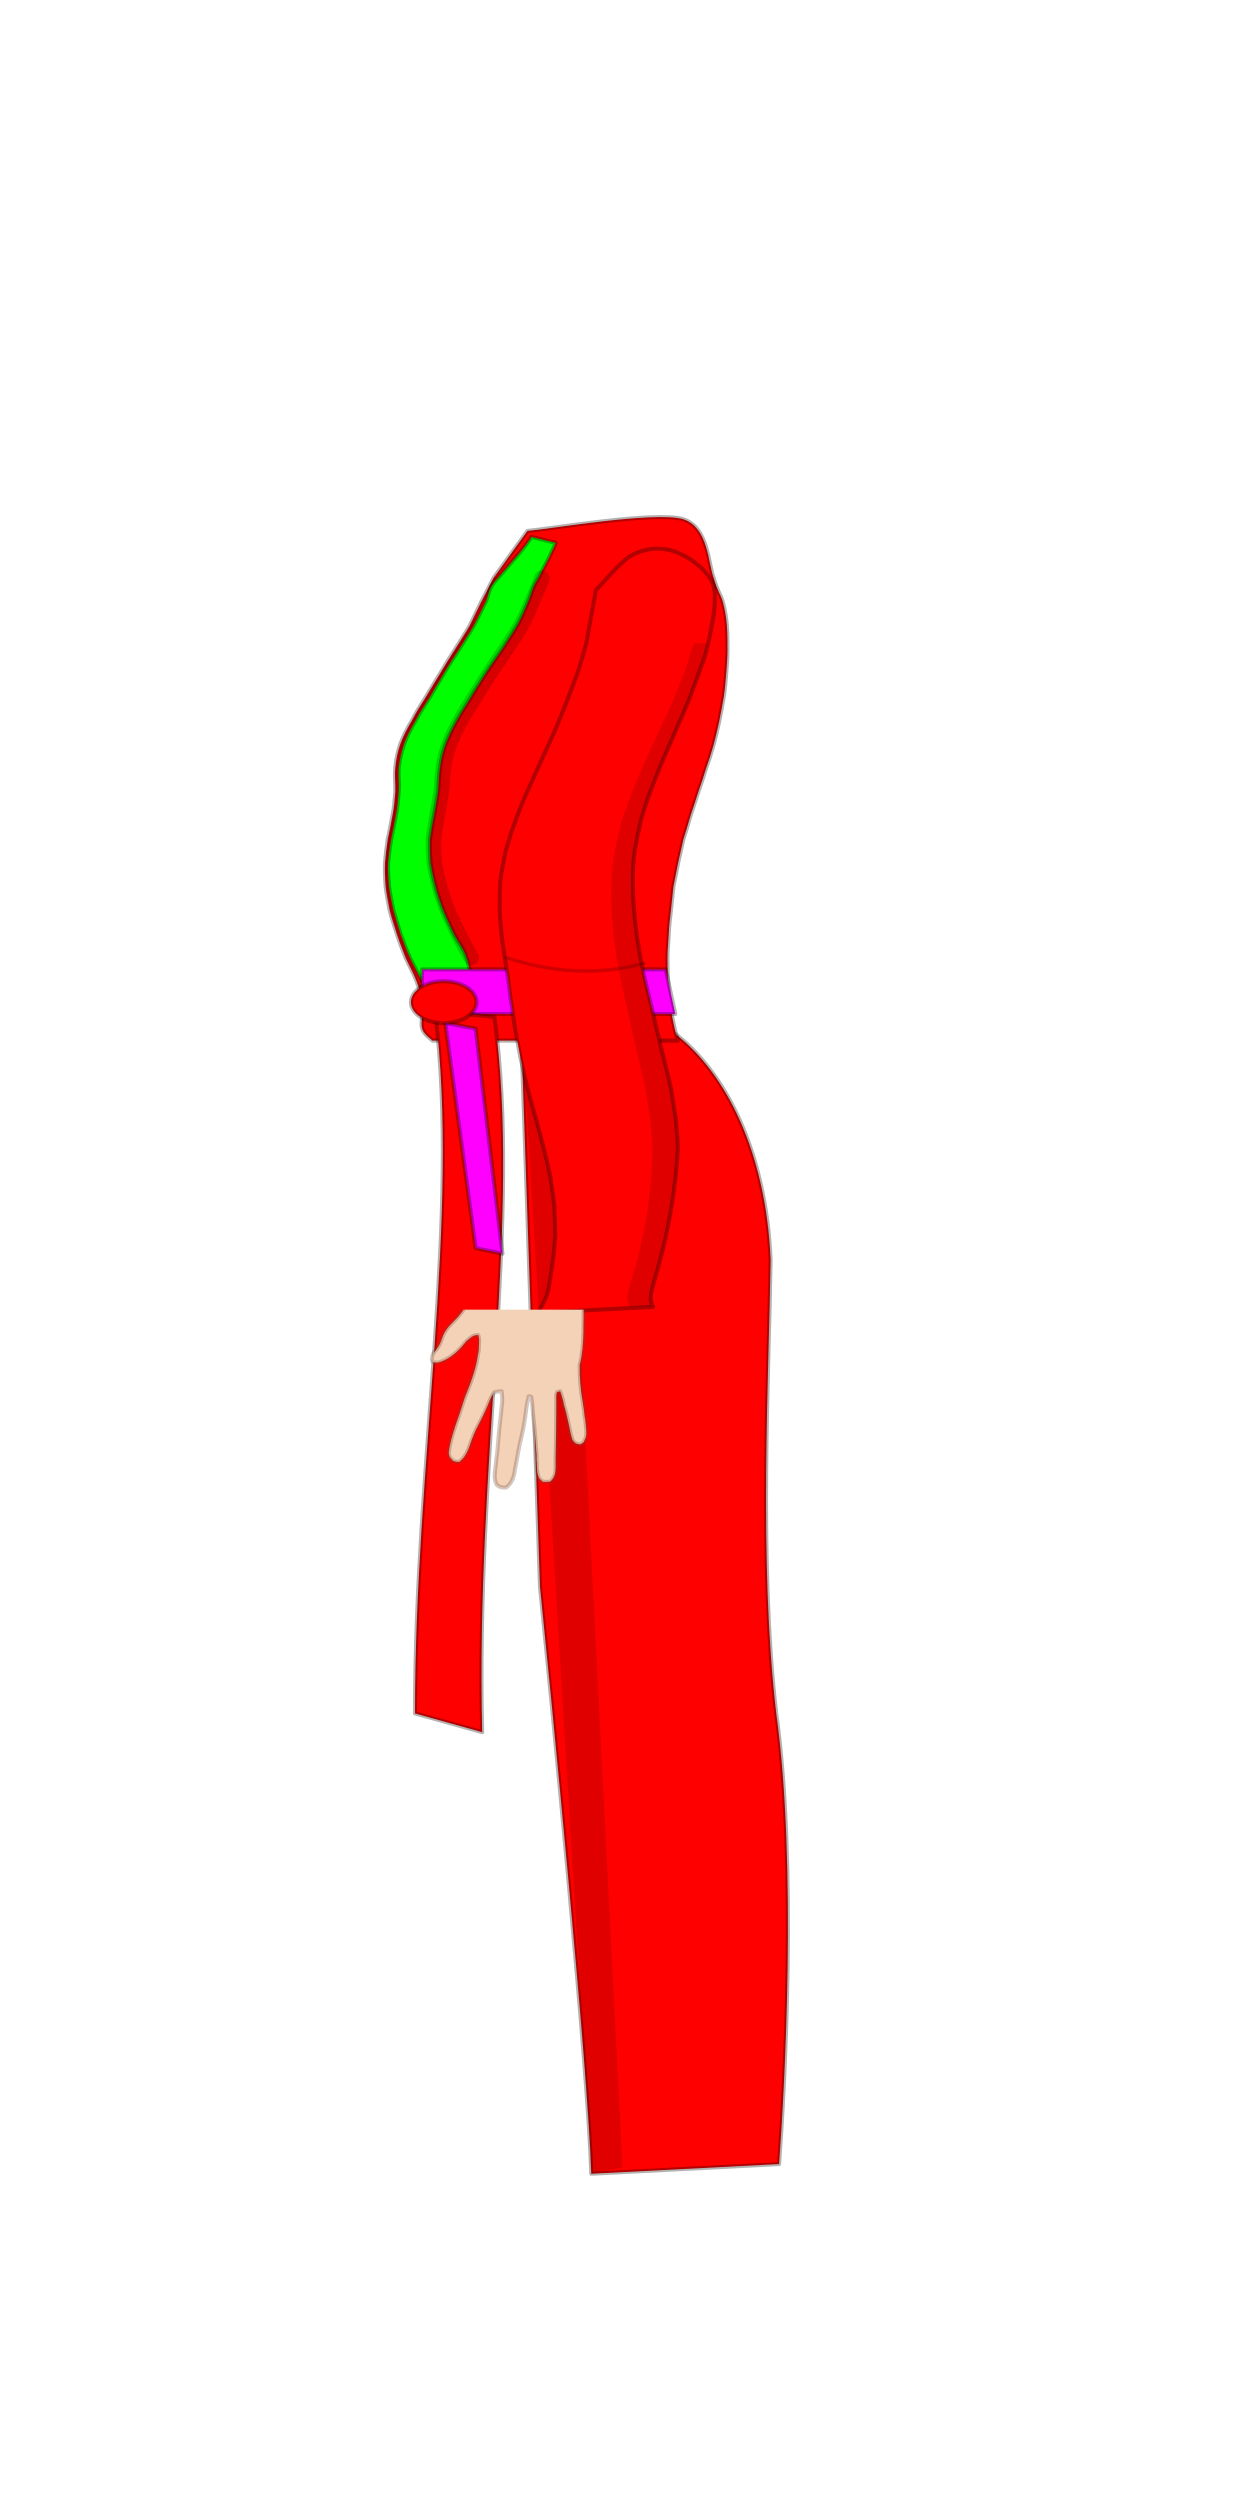
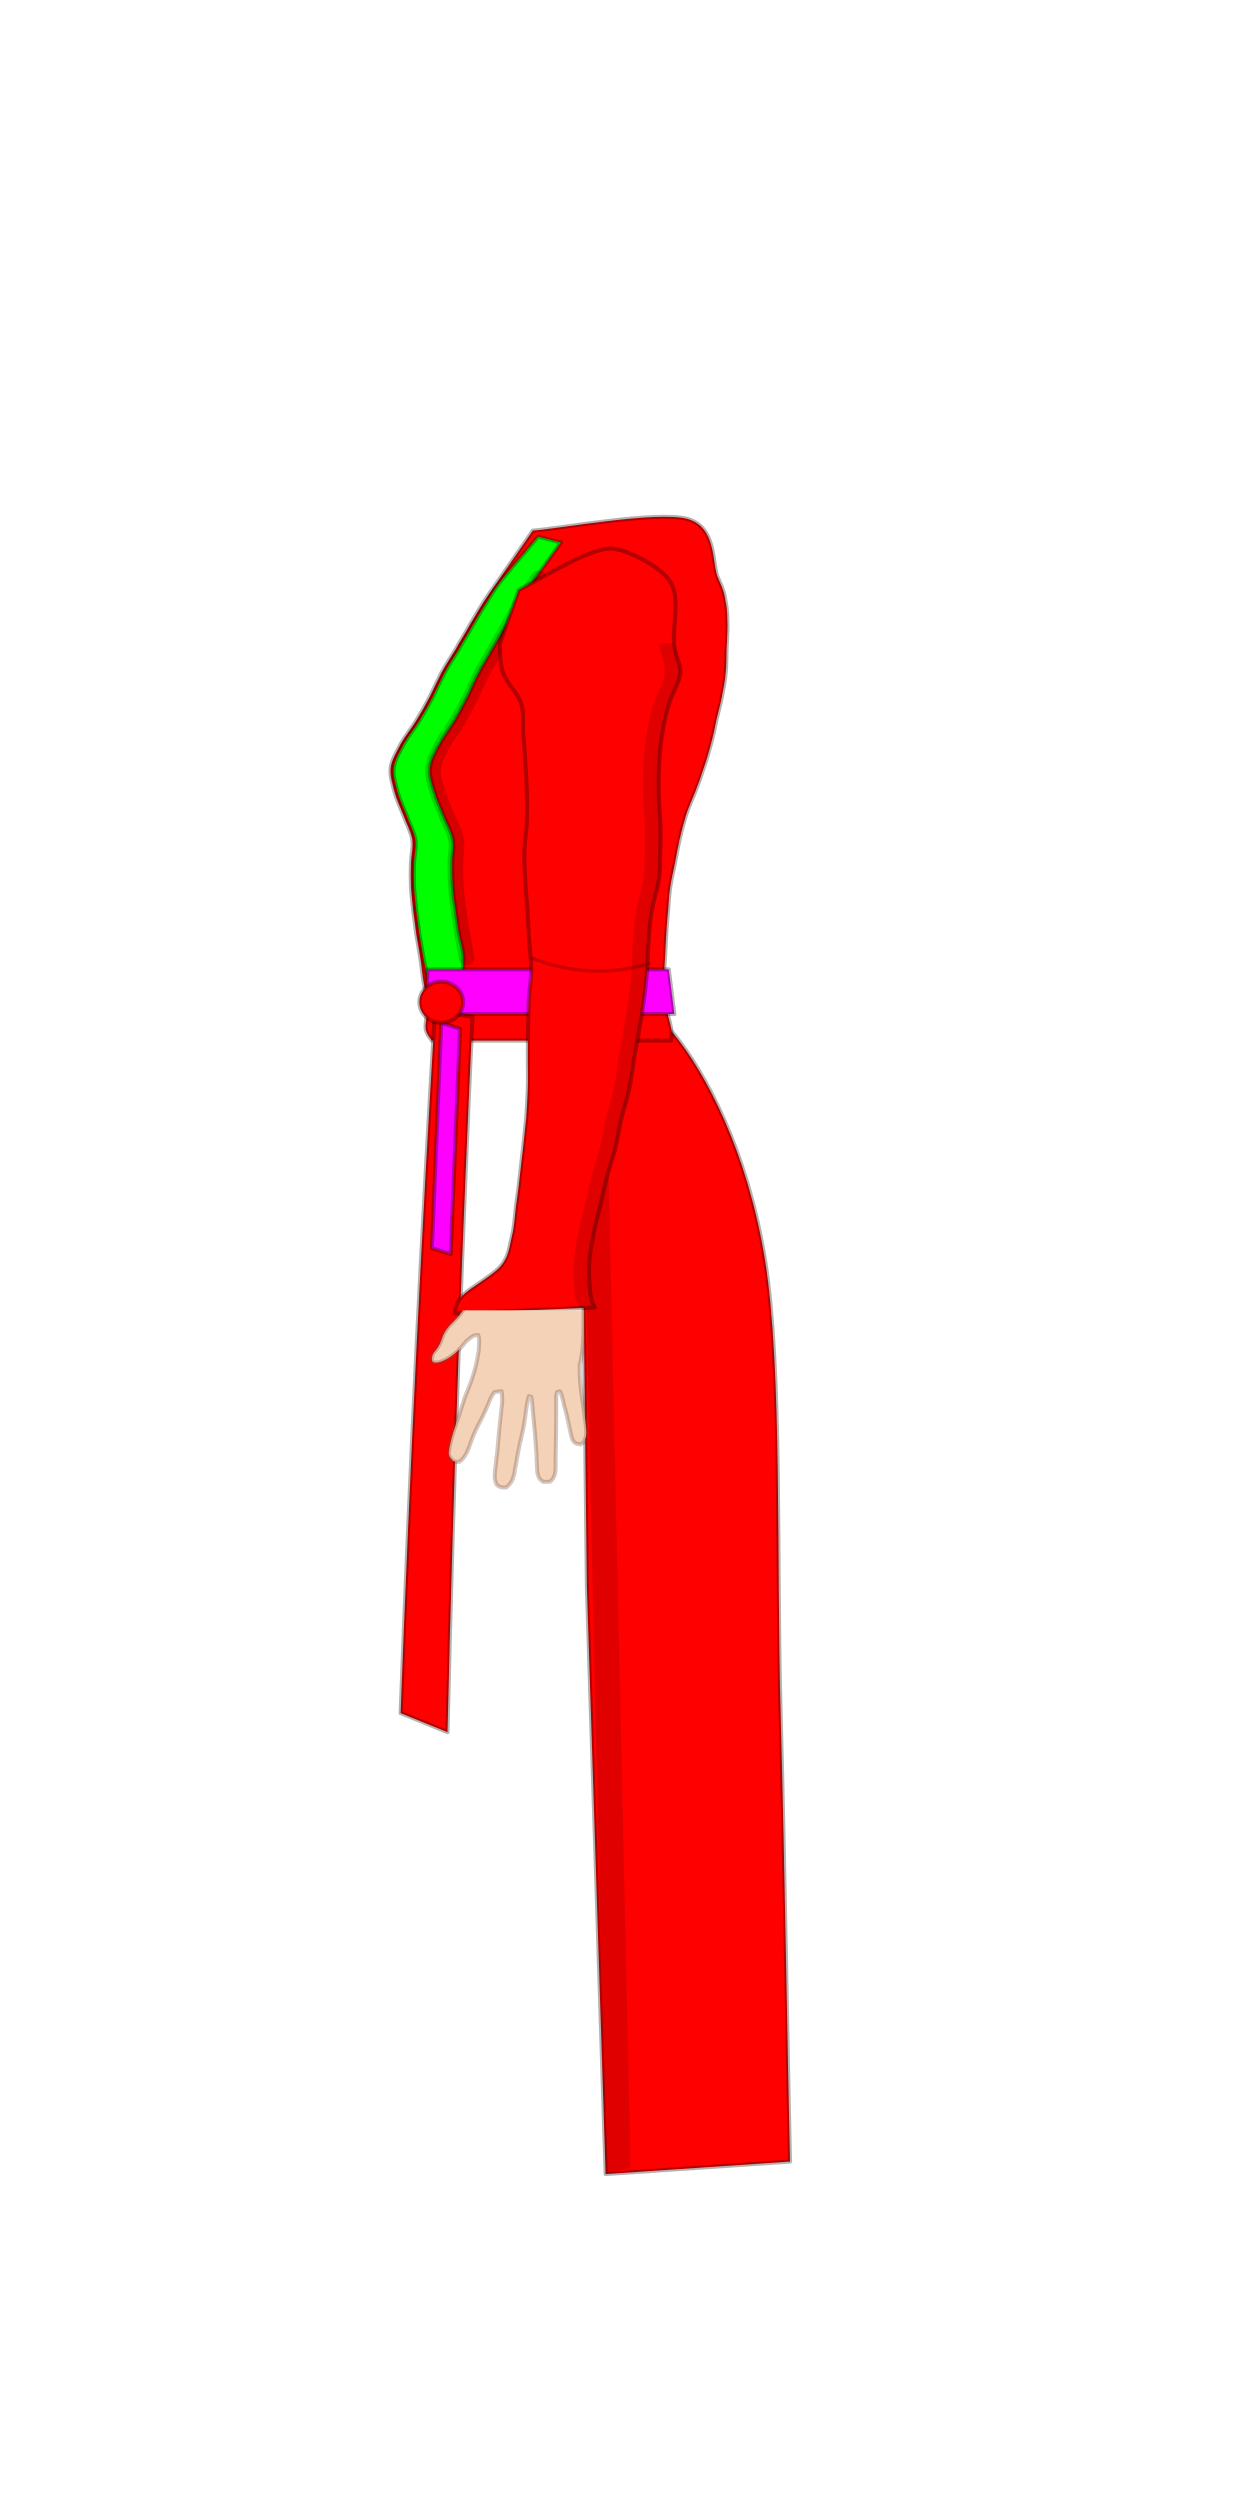
<svg xmlns="http://www.w3.org/2000/svg" viewBox="0 0 400 800">
  <g id="ao_tu_than_nu_trai" stroke="#000" stroke-opacity="0.3" stroke-width="1.3" stroke-linejoin="round" stroke-linecap="round">
-     <path id="than_sau" d="M 166.8 331.1 C 175.3 331.1 200.7 319.1 216.4 331.1 C 231.9 343.2 245.1 368.1 246.6 403.2 C 246.1 438.7 242.7 499.8 248.4 548.3 C 255.1 596.8 251.1 668.2 249.3 692.5 L 189.2 695.6 C 188.4 664.3 176.0 539.1 172.8 507.8 Z" fill="#FF0000" />
-     <path id="bong_than_sau" d="M 167.2 333.0 L 180.8 333.0 L 199.2 693.6 L 189.2 695.6 Z" fill="#000" fill-opacity="0.12" stroke="none" />
-     <path id="than_ao" d="M 168.8 169.9 C 176.6 169.2 209.3 163.6 218.5 166.1 C 226.8 168.7 226.6 180.6 228.4 185.0 C 229.7 189.5 230.6 190.1 231.3 192.6 C 232.0 195.2 232.4 197.7 232.6 200.2 C 232.8 202.8 232.8 205.2 232.8 207.8 C 232.8 210.4 232.6 212.8 232.4 215.4 C 232.2 218.0 232.0 220.4 231.6 223.0 C 231.2 225.5 230.7 228.0 230.2 230.6 C 229.6 233.1 229.1 235.6 228.4 238.2 C 227.7 240.7 226.9 243.2 226.0 245.7 C 225.2 248.3 224.4 250.8 223.5 253.3 C 222.7 255.9 221.8 258.4 221.0 260.9 C 220.3 263.5 219.5 265.9 218.7 268.5 C 218.1 271.1 217.6 273.5 217.0 276.1 C 216.5 278.7 216.0 281.1 215.5 283.7 C 215.2 286.2 215.0 288.7 214.7 291.3 C 214.4 293.8 214.1 296.3 214.0 298.9 C 213.9 301.4 213.6 303.9 213.6 306.5 C 213.6 309.0 213.6 311.5 213.8 314.0 C 214.0 316.6 214.0 319.1 214.4 321.6 C 214.8 324.2 215.5 327.3 215.9 329.2 C 216.3 331.1 216.8 332.4 216.9 333.0 L 138.4 333.0 C 137.9 332.4 135.7 331.1 135.1 329.2 C 134.5 327.3 135.5 324.2 135.2 321.6 C 135.0 319.1 134.3 316.6 133.3 314.0 C 132.4 311.5 130.9 309.0 129.8 306.5 C 128.8 303.9 127.8 301.4 127.0 298.9 C 126.2 296.3 125.3 293.8 124.7 291.3 C 124.2 288.7 123.7 286.2 123.4 283.7 C 123.2 281.1 123.1 278.7 123.2 276.1 C 123.4 273.5 123.7 271.1 124.1 268.5 C 124.7 265.9 125.1 263.5 125.6 260.9 C 126.1 258.4 126.3 255.9 126.5 253.3 C 126.6 250.8 126.2 248.3 126.5 245.7 C 126.7 243.2 127.2 240.7 128.1 238.1 C 129.0 235.6 130.3 233.1 131.8 230.6 C 133.1 228.0 134.7 225.5 136.3 223.0 C 137.8 220.4 139.4 217.9 140.9 215.4 C 142.4 212.8 144.0 210.3 145.6 207.8 C 147.2 205.2 148.8 202.8 150.3 200.2 C 151.6 197.6 152.7 195.2 154.0 192.6 C 155.3 190.0 157.3 186.3 157.9 185.0 Z" fill="#FF0000" />
-     <path id="yem" d="M 170.0 171.8 C 169.0 174.0 162.3 181.5 159.3 185.0 C 155.9 188.5 156.7 190.1 155.4 192.6 C 154.1 195.2 153.0 197.6 151.6 200.2 C 150.1 202.8 148.5 205.2 146.9 207.8 C 145.3 210.3 143.6 212.8 142.1 215.4 C 140.6 217.9 139.1 220.4 137.6 223.0 C 136.0 225.5 134.3 228.0 133.0 230.6 C 131.5 233.1 130.2 235.6 129.3 238.1 C 128.4 240.7 127.9 243.2 127.6 245.7 C 127.4 248.3 127.8 250.8 127.6 253.3 C 127.4 255.9 127.2 258.4 126.7 260.9 C 126.2 263.5 125.7 265.9 125.2 268.5 C 124.7 271.1 124.5 273.5 124.2 276.1 C 124.1 278.7 124.3 281.1 124.5 283.7 C 124.8 286.2 125.4 288.7 125.9 291.3 C 126.6 293.8 127.4 296.3 128.2 298.9 C 129.1 301.4 129.9 303.6 131.2 306.5 C 132.5 309.3 135.3 314.3 136.1 315.9 L 151.1 315.9 C 150.7 314.3 150.4 309.3 149.3 306.4 C 148.4 303.6 146.6 301.4 145.3 298.9 C 144.1 296.3 142.9 293.8 141.9 291.3 C 140.9 288.7 140.0 286.2 139.4 283.7 C 138.7 281.1 138.2 278.7 137.8 276.1 C 137.6 273.5 137.5 271.1 137.6 268.5 C 138.0 265.9 138.4 263.5 138.9 260.9 C 139.4 258.4 139.8 255.9 140.2 253.3 C 140.4 250.8 140.4 248.3 140.8 245.7 C 141.1 243.2 141.7 240.7 142.6 238.2 C 143.6 235.6 144.8 233.1 146.2 230.6 C 147.6 228.0 149.3 225.5 150.8 223.0 C 152.3 220.4 153.9 218.0 155.5 215.4 C 157.2 212.8 158.9 210.4 160.7 207.8 C 162.3 205.2 164.0 202.8 165.5 200.2 C 166.9 197.7 167.9 195.2 169.0 192.6 C 170.2 190.1 170.2 188.2 172.3 185.0 C 173.9 181.9 177.3 175.6 177.8 173.7 Z" fill="#00FF00" />
-     <path id="nep_co" d="M 173.4 185.0 C 173.0 186.3 171.4 190.1 170.3 192.6 C 169.1 195.2 168.2 197.7 166.7 200.2 C 165.3 202.8 163.5 205.2 161.9 207.8 C 160.2 210.4 158.4 212.8 156.8 215.4 C 155.1 218.0 153.5 220.4 152.0 223.0 C 150.4 225.5 148.7 228.0 147.4 230.6 C 146.0 233.1 144.7 235.6 143.8 238.2 C 142.8 240.7 142.2 243.2 141.9 245.7 C 141.5 248.3 141.5 250.8 141.2 253.3 C 140.8 255.9 140.4 258.4 139.9 260.9 C 139.4 263.5 139.1 265.9 138.7 268.5 C 138.7 271.1 138.8 273.5 139.0 276.1 C 139.4 278.7 140.0 281.1 140.7 283.7 C 141.3 286.2 142.2 288.7 143.2 291.3 C 144.3 293.8 145.5 296.3 146.7 298.9 C 148.0 301.4 150.0 305.2 150.8 306.4" fill="none" stroke="#000" stroke-opacity="0.16" stroke-width="5" />
-     <path id="that_lung" d="M 135.1 310.2 L 213.0 310.2 L 216.1 324.5 L 134.8 324.5 Z" fill="#FF00FF" />
-     <path id="duoi_vat" d="M 139.2 323.5 C 147.4 389.9 132.8 467.4 132.8 548.3 L 154.3 554.3 C 152.1 467.3 167.0 389.8 158.2 325.4 Z" fill="#FF0000" />
-     <path id="dai_that_lung" d="M 142.5 327.3 L 152.2 399.4 L 160.8 401.2 L 152.2 329.2 Z" fill="#FF00FF" />
-     <ellipse id="nut_buoc" cx="142.0" cy="320.7" rx="10.5" ry="6.7" fill="#FF0000" />
-     <path id="tay_ao" d="M 190.7 188.8 C 192.8 186.9 198.4 179.6 202.5 177.5 C 206.7 175.4 211.2 174.9 216.0 176.5 C 220.5 178.1 226.0 182.0 228.2 186.9 C 229.8 191.9 227.6 201.1 226.6 205.9 C 225.6 210.6 224.7 212.2 223.6 215.4 C 222.5 218.5 221.3 221.7 220.1 224.9 C 218.8 228.0 217.3 231.2 216.0 234.3 C 214.6 237.5 213.2 240.7 211.9 243.8 C 210.5 247.0 209.3 250.2 208.1 253.3 C 206.9 256.4 205.9 259.7 205.0 262.8 C 204.3 265.9 203.7 269.2 203.1 272.3 C 202.7 275.4 202.4 278.6 202.5 281.8 C 202.5 284.9 202.6 288.1 202.9 291.3 C 203.2 294.4 203.5 297.6 204.0 300.8 C 204.5 303.9 205.0 307.1 205.7 310.2 C 206.4 313.4 207.1 316.6 207.9 319.7 C 208.7 322.9 209.4 326.1 210.1 329.2 C 211.0 332.3 211.5 335.6 212.4 338.7 C 213.2 341.8 214.0 345.1 214.7 348.2 C 215.2 351.3 215.7 354.5 216.2 357.7 C 216.5 360.8 216.8 364.0 216.9 367.1 C 216.8 370.3 216.5 373.5 216.2 376.6 C 215.8 379.7 215.4 382.9 214.9 386.0 C 214.4 389.2 213.8 392.4 213.1 395.5 C 212.4 398.6 211.6 401.8 210.8 404.9 C 209.9 408.0 208.6 412.2 208.3 414.4 C 208.0 416.6 208.8 417.5 209.0 418.2 L 172.1 420.1 C 172.6 419.1 174.1 417.0 175.0 414.4 C 175.8 411.8 176.2 408.1 176.7 404.9 C 177.2 401.8 177.4 398.6 177.7 395.5 C 177.6 392.4 177.5 389.2 177.4 386.0 C 177.0 382.9 176.6 379.7 176.1 376.6 C 175.5 373.5 174.7 370.2 173.9 367.1 C 173.1 364.0 172.3 360.8 171.4 357.6 C 170.5 354.5 169.6 351.3 168.8 348.2 C 168.0 345.0 167.3 341.8 166.6 338.7 C 166.0 335.6 165.4 332.3 164.8 329.2 C 164.3 326.1 164.0 322.9 163.4 319.7 C 163.0 316.6 162.7 313.4 162.1 310.2 C 161.7 307.1 161.1 303.9 160.7 300.7 C 160.3 297.6 160.0 294.4 159.9 291.3 C 159.9 288.1 159.9 284.9 160.1 281.8 C 160.5 278.6 161.2 275.4 161.8 272.3 C 162.7 269.2 163.7 265.9 164.9 262.8 C 166.0 259.7 167.3 256.4 168.7 253.3 C 170.1 250.2 171.6 247.0 173.0 243.8 C 174.4 240.7 175.9 237.5 177.3 234.4 C 178.7 231.2 179.9 228.0 181.2 224.9 C 182.4 221.7 183.6 218.5 184.8 215.4 C 185.8 212.2 187.2 207.5 187.6 205.9 Z" fill="#FF0000" />
-     <path id="bong_tay" d="M 222.0 205.9 C 221.5 207.5 220.0 212.2 218.9 215.4 C 217.7 218.5 216.3 221.7 215.1 224.8 C 213.7 228.0 212.1 231.2 210.7 234.3 C 209.3 237.5 207.7 240.7 206.4 243.8 C 204.9 247.0 203.6 250.2 202.3 253.3 C 201.1 256.4 200.0 259.7 198.9 262.8 C 198.1 265.9 197.4 269.2 196.7 272.3 C 196.2 275.4 195.8 278.6 195.7 281.8 C 195.6 284.9 195.6 288.1 195.8 291.3 C 195.9 294.4 196.1 297.6 196.5 300.8 C 196.9 303.9 197.4 307.1 198.0 310.2 C 198.6 313.4 199.3 316.6 200.0 319.7 C 200.8 322.9 201.4 326.1 202.1 329.2 C 202.9 332.3 203.5 335.6 204.3 338.7 C 205.0 341.8 205.8 345.0 206.5 348.2 C 207.0 351.3 207.5 354.5 208.0 357.7 C 208.3 360.8 208.7 364.0 208.8 367.1 C 208.7 370.2 208.6 373.5 208.4 376.6 C 208.1 379.7 207.8 382.9 207.4 386.0 C 207.0 389.1 206.4 392.3 205.7 395.5 C 205.0 398.6 204.3 401.8 203.5 404.9 C 202.6 408.0 201.2 412.2 200.8 414.4 C 200.5 416.5 201.3 417.5 201.5 418.2 L 209.0 418.2 C 208.8 417.5 208.0 416.6 208.3 414.4 C 208.6 412.2 209.9 408.0 210.8 404.9 C 211.6 401.8 212.4 398.6 213.1 395.5 C 213.8 392.4 214.4 389.2 214.9 386.0 C 215.4 382.9 215.8 379.7 216.2 376.6 C 216.5 373.5 216.8 370.3 216.9 367.1 C 216.8 364.0 216.5 360.8 216.2 357.7 C 215.7 354.5 215.2 351.3 214.7 348.2 C 214.0 345.1 213.2 341.8 212.4 338.7 C 211.5 335.6 211.0 332.3 210.1 329.2 C 209.4 326.1 208.7 322.9 207.9 319.7 C 207.1 316.6 206.4 313.4 205.7 310.2 C 205.0 307.1 204.5 303.9 204.0 300.8 C 203.5 297.6 203.2 294.4 202.9 291.3 C 202.6 288.1 202.5 284.9 202.5 281.8 C 202.4 278.6 202.7 275.4 203.1 272.3 C 203.7 269.2 204.3 265.9 205.0 262.8 C 205.9 259.7 206.9 256.4 208.1 253.3 C 209.3 250.2 210.5 247.0 211.9 243.8 C 213.2 240.7 214.6 237.5 216.0 234.3 C 217.3 231.2 218.8 228.0 220.1 224.9 C 221.3 221.7 222.5 218.5 223.6 215.4 C 224.7 212.2 226.1 207.5 226.6 205.9 Z" fill="#000" fill-opacity="0.12" stroke="none" />
-     <path id="nep_khuyu" d="M 161.8 306.4 Q 185.1 314.0 206.0 308.3" fill="none" stroke="#000" stroke-opacity="0.18" stroke-width="1.1" />
-     <clipPath id="ban_tay_cat">
-       <rect x="0" y="419.1" width="400" height="380.9" />
+     <path id="than_sau" d="M 185.8 331.1 C 190.8 331.1 205.9 319.1 215.8 331.1 C 225.6 343.2 239.1 368.1 244.8 403.2 C 250.4 438.3 248.4 499.8 249.8 548.2 C 251.1 596.7 252.2 667.7 252.8 691.7 L 193.8 695.7 C 192.8 664.4 188.8 539.2 187.8 507.8 Z" fill="#FF0000" />
+     <path id="bong_than_sau" d="M 185.8 333.0 L 193.8 333.0 L 201.8 693.7 L 193.8 695.7 Z" fill="#000" fill-opacity="0.12" stroke="none" />
+     <path id="than_ao" d="M 170.5 169.8 C 178.7 169.2 209.9 163.5 219.8 166.0 C 229.6 168.6 227.7 180.6 229.8 185.0 C 231.8 189.5 231.8 190.1 232.2 192.6 C 232.8 195.2 232.7 197.6 232.8 200.2 C 232.8 202.8 232.6 205.2 232.5 207.8 C 232.4 210.4 232.5 212.8 232.2 215.4 C 232.0 217.9 231.5 220.4 231.0 223.0 C 230.5 225.5 229.8 228.0 229.2 230.6 C 228.7 233.1 228.2 235.6 227.5 238.1 C 226.8 240.7 226.1 243.2 225.2 245.7 C 224.4 248.3 223.5 250.8 222.5 253.3 C 221.5 255.9 220.3 258.4 219.5 260.9 C 218.7 263.5 218.1 265.9 217.5 268.5 C 216.9 271.1 216.5 273.5 216.0 276.1 C 215.5 278.7 214.9 281.1 214.5 283.7 C 214.1 286.2 214.0 288.7 213.8 291.3 C 213.5 293.8 213.4 296.3 213.2 298.9 C 213.1 301.4 212.9 303.9 212.8 306.5 C 212.6 309.0 212.5 311.5 212.5 314.0 C 212.5 316.6 212.6 319.1 213.0 321.6 C 213.4 324.2 214.5 327.3 214.8 329.2 C 215.0 331.1 214.8 332.4 214.8 333.0 L 138.2 333.0 C 137.9 332.4 136.5 331.1 136.2 329.2 C 136.0 327.3 136.9 324.2 136.8 321.6 C 136.6 319.1 135.9 316.6 135.5 314.0 C 135.1 311.5 134.9 309.0 134.5 306.5 C 134.1 303.9 133.6 301.4 133.2 298.9 C 132.9 296.3 132.5 293.8 132.2 291.3 C 132.0 288.7 131.6 286.2 131.5 283.7 C 131.4 281.1 131.4 278.7 131.5 276.1 C 131.6 273.5 132.3 271.1 131.9 268.5 C 131.4 265.9 130.0 263.5 129.1 260.9 C 128.1 258.4 126.9 255.9 126.2 253.3 C 125.6 250.8 124.7 248.3 125.0 245.7 C 125.3 243.2 126.9 240.7 128.2 238.1 C 129.6 235.6 131.7 233.1 133.2 230.6 C 134.8 228.0 136.2 225.5 137.5 223.0 C 138.8 220.4 139.9 217.9 141.2 215.4 C 142.6 212.8 144.2 210.4 145.8 207.8 C 147.2 205.2 148.8 202.8 150.2 200.2 C 151.8 197.6 153.1 195.2 154.8 192.6 C 156.4 190.1 159.1 186.3 160.0 185.0 Z" fill="#FF0000" />
+     <path id="yem" d="M 172.2 171.7 C 170.4 173.9 163.8 181.5 161.0 185.0 C 158.2 188.5 157.4 190.1 155.8 192.6 C 154.1 195.2 152.8 197.6 151.2 200.2 C 149.8 202.8 148.2 205.2 146.8 207.8 C 145.2 210.4 143.6 212.8 142.2 215.4 C 140.9 217.9 139.8 220.4 138.5 223.0 C 137.2 225.5 135.8 228.0 134.2 230.6 C 132.7 233.1 130.6 235.6 129.2 238.1 C 127.9 240.7 126.3 243.2 126.0 245.7 C 125.7 248.3 126.6 250.8 127.2 253.3 C 127.9 255.9 129.1 258.4 130.1 260.9 C 131.0 263.5 132.4 265.9 132.9 268.5 C 133.3 271.1 132.6 273.5 132.5 276.1 C 132.4 278.7 132.4 281.1 132.5 283.7 C 132.6 286.2 133.0 288.7 133.2 291.3 C 133.5 293.8 133.9 296.3 134.2 298.9 C 134.6 301.4 135.0 303.6 135.5 306.5 C 136.0 309.3 137.2 314.3 137.5 315.9 L 147.5 315.9 C 147.6 314.3 148.4 309.3 148.3 306.5 C 148.2 303.6 147.4 301.4 146.9 298.9 C 146.5 296.3 146.1 293.8 145.8 291.3 C 145.4 288.7 145.0 286.2 144.9 283.7 C 144.7 281.1 144.7 278.7 144.7 276.1 C 144.7 273.5 145.4 271.1 144.9 268.5 C 144.4 265.9 142.9 263.5 141.9 260.9 C 140.9 258.4 139.7 255.9 139.0 253.3 C 138.2 250.8 137.3 248.3 137.6 245.7 C 137.8 243.2 139.3 240.7 140.7 238.1 C 142.0 235.6 144.0 233.1 145.5 230.6 C 147.0 228.0 148.3 225.5 149.6 223.0 C 150.9 220.4 151.8 217.9 153.2 215.4 C 154.5 212.8 156.1 210.4 157.5 207.8 C 159.0 205.2 160.4 202.8 161.8 200.2 C 163.3 197.6 164.6 195.2 166.2 192.6 C 167.8 190.1 169.1 188.2 171.3 185.0 C 173.5 181.9 178.1 175.5 179.5 173.6 Z" fill="#00FF00" />
+     <path id="nep_co" d="M 172.3 185.0 C 171.4 186.3 168.8 190.1 167.2 192.6 C 165.6 195.2 164.3 197.6 162.8 200.2 C 161.4 202.8 160.0 205.2 158.5 207.8 C 157.1 210.4 155.5 212.8 154.2 215.4 C 152.8 217.9 151.9 220.4 150.6 223.0 C 149.3 225.5 148.0 228.0 146.5 230.6 C 145.0 233.1 143.0 235.6 141.7 238.1 C 140.3 240.7 138.8 243.2 138.6 245.7 C 138.3 248.3 139.2 250.8 140.0 253.3 C 140.7 255.9 141.9 258.4 142.9 260.9 C 143.9 263.5 145.4 265.9 145.9 268.5 C 146.4 271.1 145.7 273.5 145.7 276.1 C 145.7 278.7 145.7 281.1 145.9 283.7 C 146.0 286.2 146.4 288.7 146.8 291.3 C 147.1 293.8 147.5 296.3 147.9 298.9 C 148.4 301.4 149.1 305.2 149.3 306.5" fill="none" stroke="#000" stroke-opacity="0.16" stroke-width="5" />
+     <path id="that_lung" d="M 136.8 310.2 L 214.0 310.2 L 215.8 324.5 L 136.2 324.5 Z" fill="#FF00FF" />
+     <path id="duoi_vat" d="M 139.2 323.5 C 135.2 389.9 131.2 467.4 128.2 548.2 L 143.2 554.3 C 145.2 467.4 148.2 389.9 151.2 325.4 Z" fill="#FF0000" />
+     <path id="dai_that_lung" d="M 141.2 327.3 L 138.2 399.4 L 144.2 401.3 L 147.2 329.2 Z" fill="#FF00FF" />
+     <ellipse id="nut_buoc" cx="141.2" cy="320.7" rx="7.0" ry="6.6" fill="#FF0000" />
+     <path id="tay_ao" d="M 166.0 188.8 C 169.7 186.9 182.3 179.5 188.0 177.4 C 193.7 175.3 195.5 174.9 200.0 176.5 C 204.5 178.1 212.3 182.0 214.9 186.9 C 217.5 191.9 215.2 201.1 215.7 205.9 C 216.1 210.6 217.9 212.2 217.7 215.4 C 217.4 218.5 215.2 221.7 214.2 224.9 C 213.2 228.0 212.5 231.2 212.0 234.4 C 211.4 237.5 211.2 240.7 211.0 243.8 C 210.8 247.0 210.7 250.2 210.8 253.3 C 210.8 256.5 211.2 259.7 211.3 262.8 C 211.4 265.9 211.4 269.2 211.3 272.3 C 211.2 275.4 211.3 278.7 210.8 281.8 C 210.3 284.9 209.1 288.1 208.6 291.3 C 208.0 294.4 207.8 297.6 207.6 300.8 C 207.3 303.9 207.3 307.1 207.1 310.2 C 206.9 313.4 206.5 316.6 206.1 319.7 C 205.7 322.9 205.2 326.1 204.6 329.2 C 204.1 332.4 203.4 335.6 202.9 338.7 C 202.4 341.8 202.1 345.1 201.4 348.2 C 200.8 351.3 199.7 354.5 198.9 357.7 C 198.2 360.8 197.7 364.0 197.0 367.2 C 196.2 370.3 195.0 373.5 194.2 376.7 C 193.4 379.8 192.7 383.0 192.0 386.1 C 191.2 389.3 190.3 392.5 189.8 395.6 C 189.2 398.8 188.6 402.0 188.5 405.1 C 188.4 408.2 188.7 412.4 189.0 414.6 C 189.3 416.8 190.1 417.7 190.3 418.4 L 145.5 420.3 C 145.9 419.3 145.5 417.2 148.0 414.6 C 150.5 412.0 157.7 408.2 160.3 405.1 C 162.9 402.0 163.0 398.8 163.8 395.6 C 164.6 392.5 164.7 389.3 165.1 386.1 C 165.5 383.0 166.0 379.8 166.3 376.7 C 166.7 373.5 167.0 370.3 167.4 367.2 C 167.7 364.0 168.1 360.8 168.4 357.7 C 168.6 354.5 168.8 351.3 168.9 348.2 C 169.0 345.1 168.9 341.8 168.9 338.7 C 168.9 335.6 168.9 332.4 169.0 329.2 C 169.0 326.1 169.1 322.9 169.2 319.7 C 169.4 316.6 170.0 313.4 170.0 310.2 C 170.0 307.1 169.5 303.9 169.3 300.8 C 169.1 297.6 169.0 294.4 168.8 291.3 C 168.6 288.1 168.2 284.9 168.1 281.8 C 167.9 278.7 167.7 275.4 167.8 272.3 C 167.9 269.2 168.5 265.9 168.6 262.8 C 168.7 259.7 168.7 256.5 168.6 253.3 C 168.5 250.2 168.3 247.0 168.1 243.8 C 167.9 240.7 167.7 237.5 167.4 234.4 C 167.2 231.2 167.8 228.0 166.7 224.9 C 165.6 221.7 162.1 218.5 161.0 215.4 C 159.8 212.2 160.1 207.5 160.0 205.9 Z" fill="#FF0000" />
+     <path id="bong_tay" d="M 210.7 205.9 C 211.0 207.5 212.9 212.2 212.7 215.4 C 212.4 218.5 210.2 221.7 209.2 224.9 C 208.2 228.0 207.5 231.2 207.0 234.4 C 206.4 237.5 206.2 240.7 206.0 243.8 C 205.8 247.0 205.7 250.2 205.8 253.3 C 205.8 256.5 206.2 259.7 206.3 262.8 C 206.4 265.9 206.4 269.2 206.3 272.3 C 206.2 275.4 206.3 278.7 205.8 281.8 C 205.3 284.9 204.1 288.1 203.6 291.3 C 203.0 294.4 202.8 297.6 202.6 300.8 C 202.3 303.9 202.3 307.1 202.1 310.2 C 201.9 313.4 201.5 316.6 201.1 319.7 C 200.7 322.9 200.2 326.1 199.6 329.2 C 199.1 332.4 198.4 335.6 197.9 338.7 C 197.4 341.8 197.1 345.1 196.4 348.2 C 195.8 351.3 194.7 354.5 193.9 357.7 C 193.2 360.8 192.7 364.0 192.0 367.2 C 191.2 370.3 190.0 373.5 189.2 376.7 C 188.4 379.8 187.7 383.0 187.0 386.1 C 186.2 389.3 185.3 392.5 184.8 395.6 C 184.2 398.8 183.6 402.0 183.5 405.1 C 183.4 408.2 183.7 412.4 184.0 414.6 C 184.3 416.8 185.1 417.7 185.3 418.4 L 190.3 418.4 C 190.1 417.7 189.3 416.8 189.0 414.6 C 188.7 412.4 188.4 408.2 188.5 405.1 C 188.6 402.0 189.2 398.8 189.8 395.6 C 190.3 392.5 191.2 389.3 192.0 386.1 C 192.7 383.0 193.4 379.8 194.2 376.7 C 195.0 373.5 196.2 370.3 197.0 367.2 C 197.7 364.0 198.2 360.8 198.9 357.7 C 199.7 354.5 200.8 351.3 201.4 348.2 C 202.1 345.1 202.4 341.8 202.9 338.7 C 203.4 335.6 204.1 332.4 204.6 329.2 C 205.2 326.1 205.7 322.9 206.1 319.7 C 206.5 316.6 206.9 313.4 207.1 310.2 C 207.3 307.1 207.3 303.9 207.6 300.8 C 207.8 297.6 208.0 294.4 208.6 291.3 C 209.1 288.1 210.3 284.9 210.8 281.8 C 211.3 278.7 211.2 275.4 211.3 272.3 C 211.4 269.2 211.4 265.9 211.3 262.8 C 211.2 259.7 210.8 256.5 210.8 253.3 C 210.7 250.2 210.8 247.0 211.0 243.8 C 211.2 240.7 211.4 237.5 212.0 234.4 C 212.5 231.2 213.2 228.0 214.2 224.9 C 215.2 221.7 217.4 218.5 217.7 215.4 C 217.9 212.2 216.0 207.5 215.7 205.9 Z" fill="#000" fill-opacity="0.12" stroke="none" />
+     <path id="nep_khuyu" d="M 170.0 306.5 Q 188.9 314.0 207.8 308.3" fill="none" stroke="#000" stroke-opacity="0.18" stroke-width="1.1" />
+     <clipPath id="cat_tay_tu_than_nu">
+       <rect x="0" y="419.3" width="400" height="380.7" />
    </clipPath>
-     <g id="ban_tay" clip-path="url(#ban_tay_cat)" stroke="#6E4636" stroke-width="1.3" stroke-linejoin="round">
+     <g id="ban_tay" clip-path="url(#cat_tay_tu_than_nu)" stroke="#6E4636" stroke-width="1.3" stroke-linejoin="round">
      <path d="M 203.2 184.5 C 205.9 186.7 208.3 189.0 209.0 192.6 C 209.0 193.8 209.0 193.8 208.5 195.2 C 208.6 195.6 208.7 195.9 208.8 196.2 C 210.5 196.0 210.5 196.0 212.2 195.2 C 212.7 195.3 213.1 195.4 213.5 195.5 C 213.6 201.2 213.3 206.6 212.4 212.2 C 212.2 213.8 212.2 213.8 212.2 215.2 C 213.2 215.1 214.1 214.9 215.0 214.8 C 215.4 216.3 214.5 217.3 213.8 218.8 C 212.4 222.2 211.6 225.7 210.8 229.2 C 210.8 229.5 210.8 229.5 210.4 230.8 C 208.9 237.3 208.4 243.8 208.4 250.6 C 208.4 250.7 208.4 250.7 208.4 251.7 C 208.4 253.6 208.5 255.4 208.6 257.3 C 208.8 260.6 208.8 263.9 208.8 267.2 C 208.8 267.8 208.8 268.4 208.8 269.1 C 208.8 285.0 208.8 285.0 205.8 292.0 C 205.2 294.7 204.9 297.1 205.0 299.8 C 205.1 306.2 204.7 312.4 203.7 318.8 C 203.7 319.3 203.6 319.8 203.5 320.4 C 202.7 325.6 201.8 330.9 200.9 336.1 C 200.7 337.7 200.4 339.3 200.1 340.8 C 199.3 345.9 198.3 350.8 197.0 355.7 C 196.5 357.8 196.0 359.9 195.6 362.1 C 195.0 365.6 194.0 368.9 193.0 372.2 C 184.9 399.4 184.9 399.4 186.4 412.8 C 186.8 416.7 186.8 420.6 186.7 424.5 C 186.7 425.1 186.7 425.6 186.7 426.2 C 186.6 429.8 186.4 433.3 185.5 436.8 C 185.4 440.8 185.8 444.8 186.5 448.8 C 186.6 449.8 186.8 450.7 186.9 451.7 C 187.0 452.7 187.1 453.7 187.3 454.6 C 187.8 459.3 187.8 459.3 186.8 461.5 C 186.4 461.8 186.1 462.0 185.8 462.2 C 184.2 462.0 184.2 462.0 183.2 460.8 C 182.7 459.3 182.4 457.8 182.1 456.2 C 181.6 453.9 181.1 451.6 180.4 449.4 C 180.4 449.0 180.3 448.7 180.2 448.3 C 179.5 445.8 179.5 445.8 179.2 445.2 C 178.9 445.3 178.6 445.4 178.2 445.5 C 177.9 446.5 178.0 447.4 178.0 448.4 C 178.0 448.9 178.0 449.4 178.0 449.8 C 178.0 450.3 178.0 450.8 178.0 451.3 C 178.0 456.4 177.9 461.4 177.8 466.5 C 177.8 467.4 177.8 468.4 177.8 469.3 C 177.8 471.1 177.6 472.7 176.2 474.0 C 175.8 474.2 175.8 474.2 173.8 474.2 C 172.5 473.2 172.5 473.2 172.0 471.5 C 171.9 470.6 171.8 469.8 171.8 468.9 C 171.8 468.4 171.8 467.8 171.7 467.3 C 171.7 466.7 171.7 466.2 171.7 465.6 C 171.4 460.9 171.0 456.2 170.5 451.5 C 170.4 451.0 170.4 450.6 170.4 450.1 C 170.3 449.0 170.2 448.0 170.0 447.0 C 169.8 446.9 169.5 446.8 169.2 446.8 C 168.6 449.1 168.3 451.5 168.0 453.9 C 167.7 456.0 167.3 458.1 166.8 460.1 C 166.1 462.9 165.6 465.8 165.1 468.6 C 165.0 469.1 164.9 469.6 164.8 470.1 C 164.7 470.6 164.7 471.1 164.6 471.5 C 164.1 473.5 163.6 474.7 162.0 476.0 C 160.2 476.0 160.2 476.0 159.0 475.2 C 158.0 473.4 158.3 471.7 158.5 469.8 C 158.6 469.3 158.6 468.8 158.7 468.3 C 158.8 467.2 158.9 466.0 159.1 464.9 C 159.3 462.6 159.5 460.3 159.7 458.0 C 160.0 455.2 160.3 452.4 160.6 449.5 C 160.8 448.1 160.7 446.7 160.5 445.2 C 159.4 445.3 159.4 445.3 158.2 445.5 C 157.2 446.8 156.8 447.9 156.2 449.4 C 155.1 452.1 153.7 454.8 152.3 457.5 C 151.4 459.4 150.7 461.4 150.0 463.4 C 149.3 465.2 148.5 466.6 147.0 467.8 C 146.0 467.8 146.0 467.8 145.0 467.5 C 143.8 466.2 143.8 466.2 143.6 465.0 C 143.9 461.8 144.9 458.8 145.9 455.7 C 146.2 454.8 146.6 453.8 146.9 452.9 C 148.7 447.2 148.7 447.2 149.5 445.3 C 151.1 441.4 152.4 437.4 153.0 433.2 C 153.1 432.9 153.1 432.5 153.2 432.1 C 153.4 428.2 153.4 428.2 153.0 427.2 C 151.2 427.2 150.6 428.1 149.2 429.2 C 148.7 429.9 148.1 430.5 147.6 431.1 C 145.6 433.3 143.2 435.2 140.2 436.0 C 139.8 436.0 139.2 436.0 138.8 436.0 C 138.2 435.5 138.2 435.5 138.2 434.5 C 138.5 433.2 138.5 433.2 139.6 431.9 C 140.6 430.5 140.9 429.9 141.4 428.4 C 142.2 425.9 143.6 424.4 145.4 422.6 C 147.2 420.9 148.4 419.0 149.8 417.0 C 151.7 414.3 153.6 412.2 156.3 410.4 C 156.8 410.1 157.2 409.8 157.6 409.5 C 158.3 409.0 159.1 408.5 159.9 408.0 C 163.4 405.6 165.6 403.2 166.8 399.0 C 166.9 398.2 167.0 397.4 167.1 396.6 C 167.2 396.1 167.2 395.6 167.3 395.1 C 167.7 392.3 168.0 389.6 168.3 386.8 C 169.2 379.6 169.2 379.6 169.6 376.8 C 171.2 364.5 172.6 352.0 172.2 339.6 C 171.8 322.5 171.8 322.5 172.8 316.6 C 173.6 311.6 172.8 306.2 172.4 301.2 C 172.2 298.7 172.1 296.1 172.0 293.6 C 171.8 290.7 171.6 287.9 171.2 285.0 C 171.0 281.4 170.9 277.8 170.9 274.2 C 170.9 273.9 170.9 273.9 170.9 272.5 C 170.9 269.3 171.1 266.2 171.6 263.0 C 172.8 254.3 171.3 244.9 170.4 236.3 C 170.1 232.2 169.8 228.2 169.7 224.2 C 169.6 221.1 169.6 221.1 168.5 220.0 C 167.3 219.2 166.0 218.5 164.8 217.8 C 164.4 217.5 164.1 217.2 163.8 217.0 C 163.8 215.8 163.8 215.8 164.5 214.8 C 164.5 212.7 163.9 210.9 163.3 209.0 C 163.0 208.0 163.0 208.0 163.0 206.0 C 164.1 205.0 165.0 204.5 166.3 204.0 C 166.7 203.8 167.1 203.7 167.5 203.5 C 167.8 201.8 167.8 200.2 167.8 198.5 C 167.8 198.2 167.8 197.8 167.8 197.4 C 167.8 194.9 167.8 194.9 167.2 193.8 C 167.3 190.0 169.4 187.9 171.9 185.3 C 180.8 178.6 193.9 178.8 203.2 184.5 Z" fill="#F4D2B8" />
      <path fill="#DEA585" fill-opacity="0.4" stroke="none" d="" />
    </g>
  </g>
</svg>
